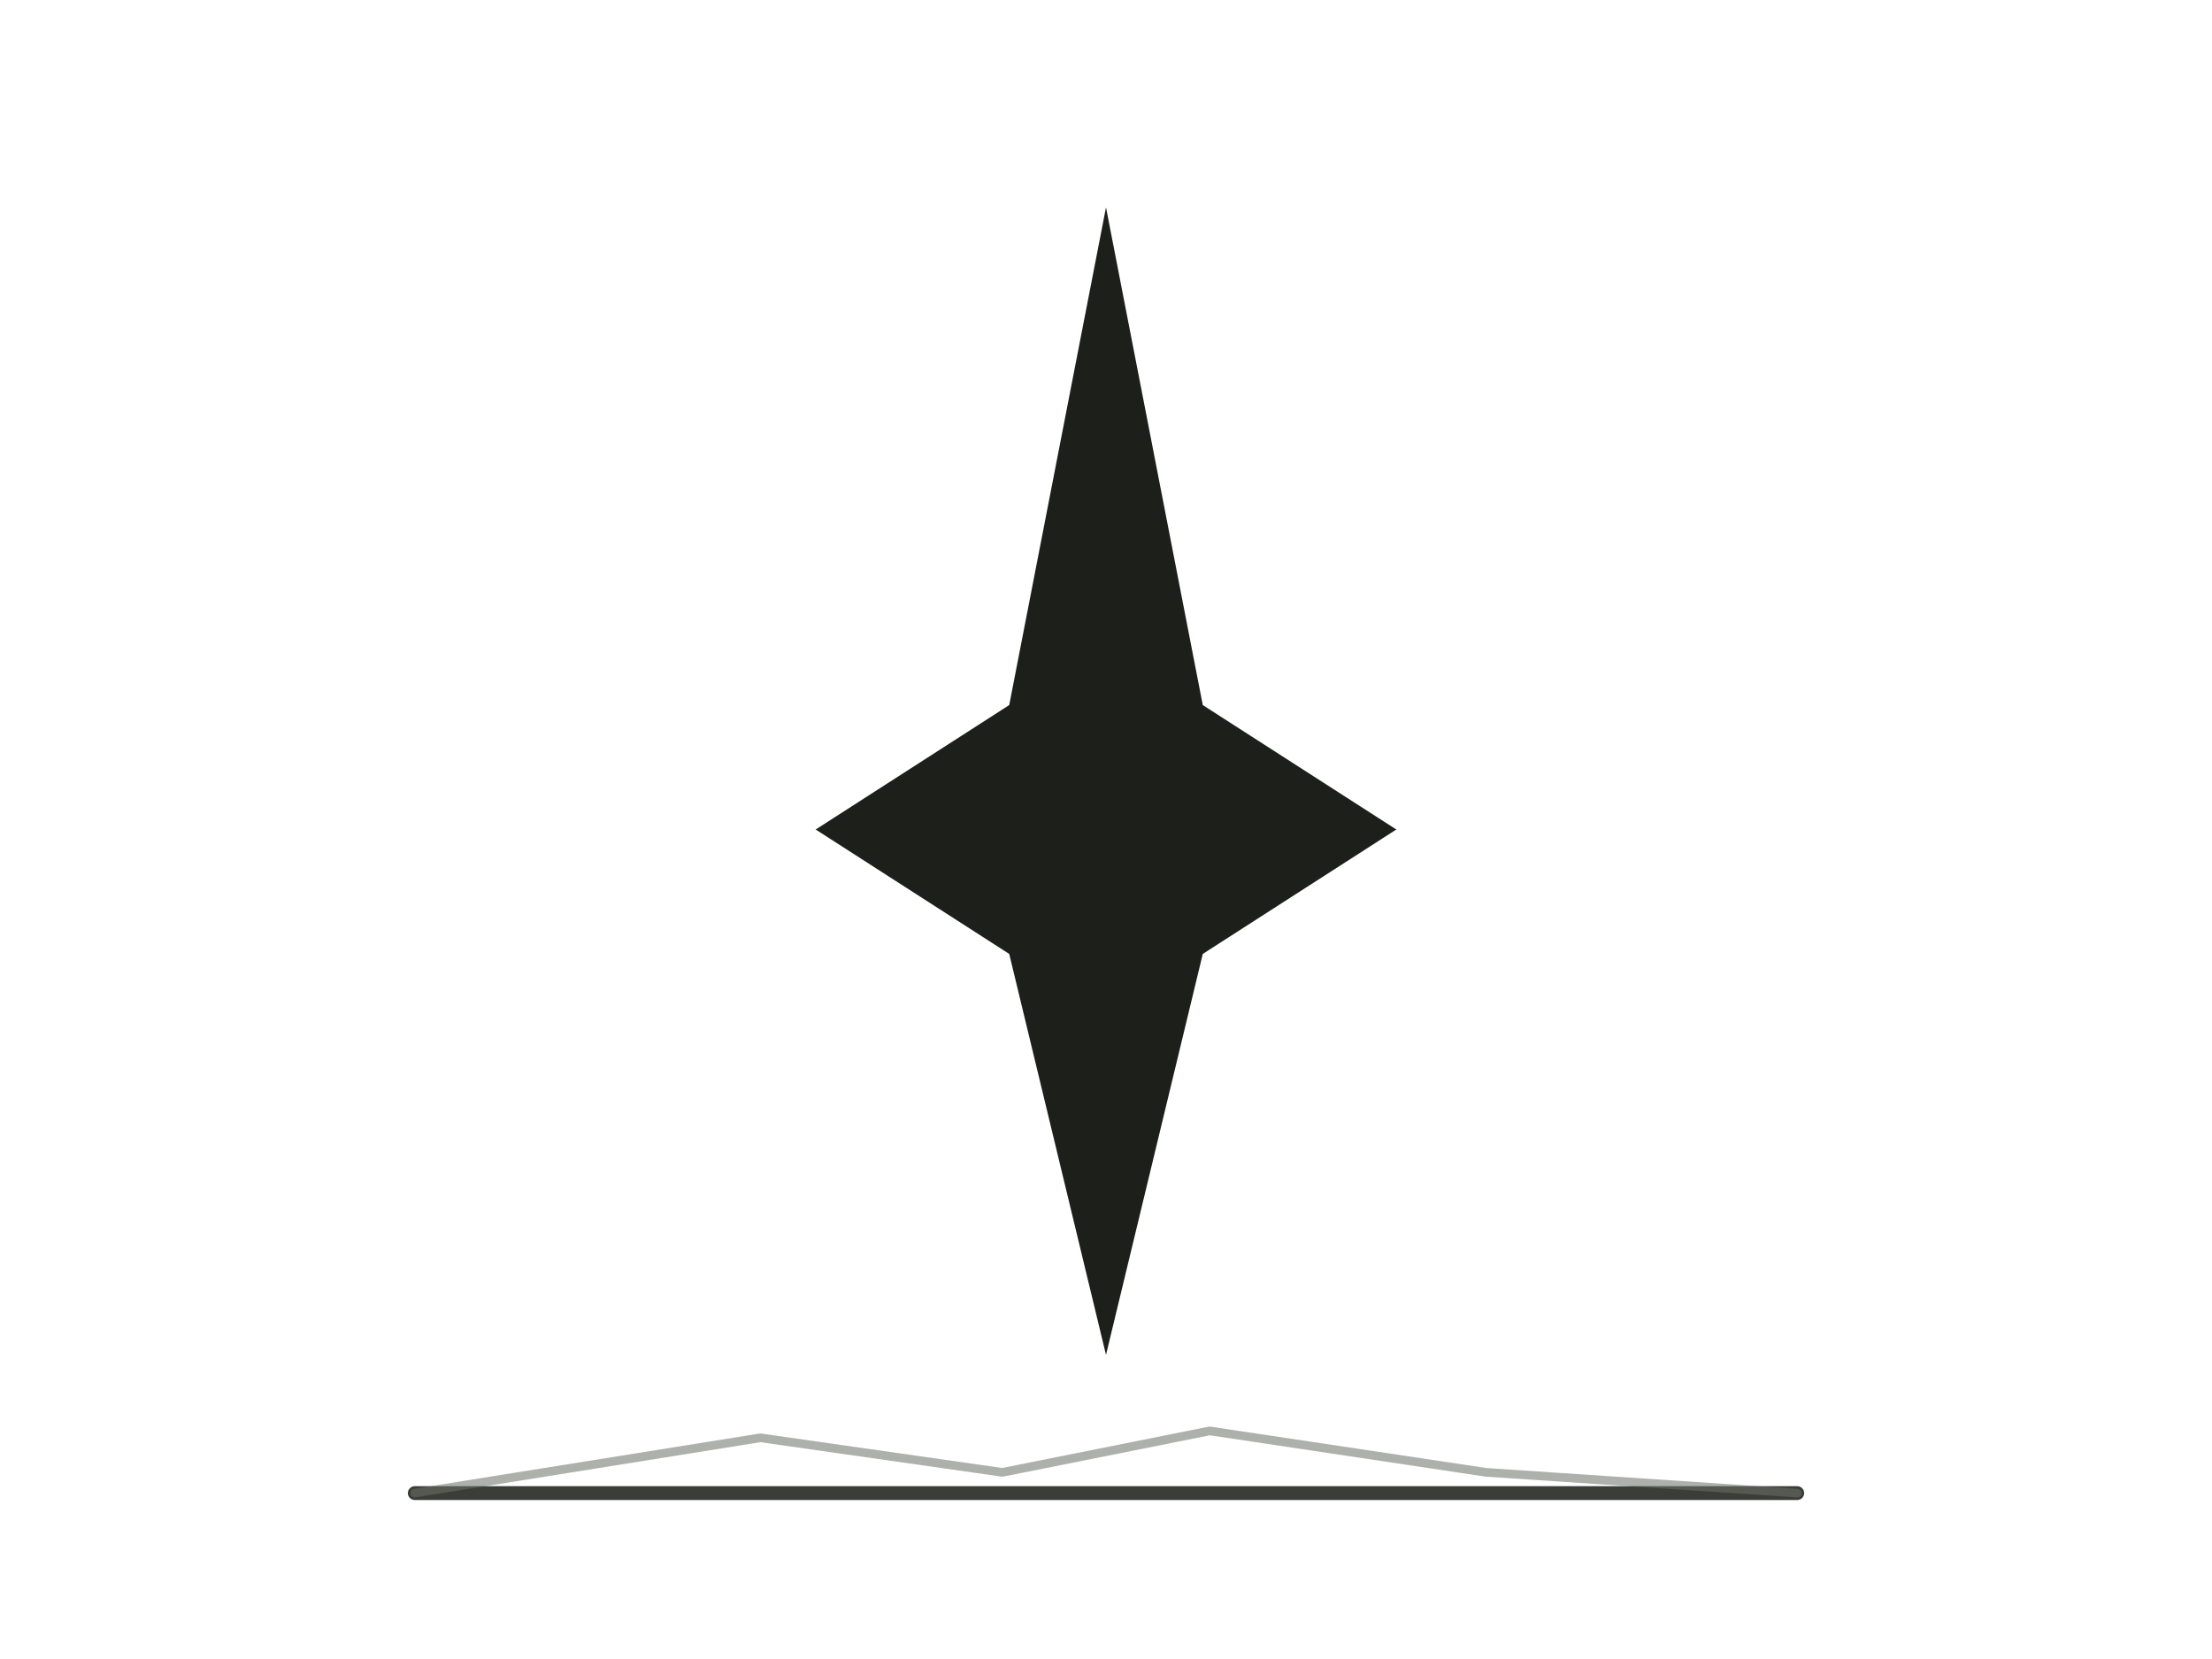
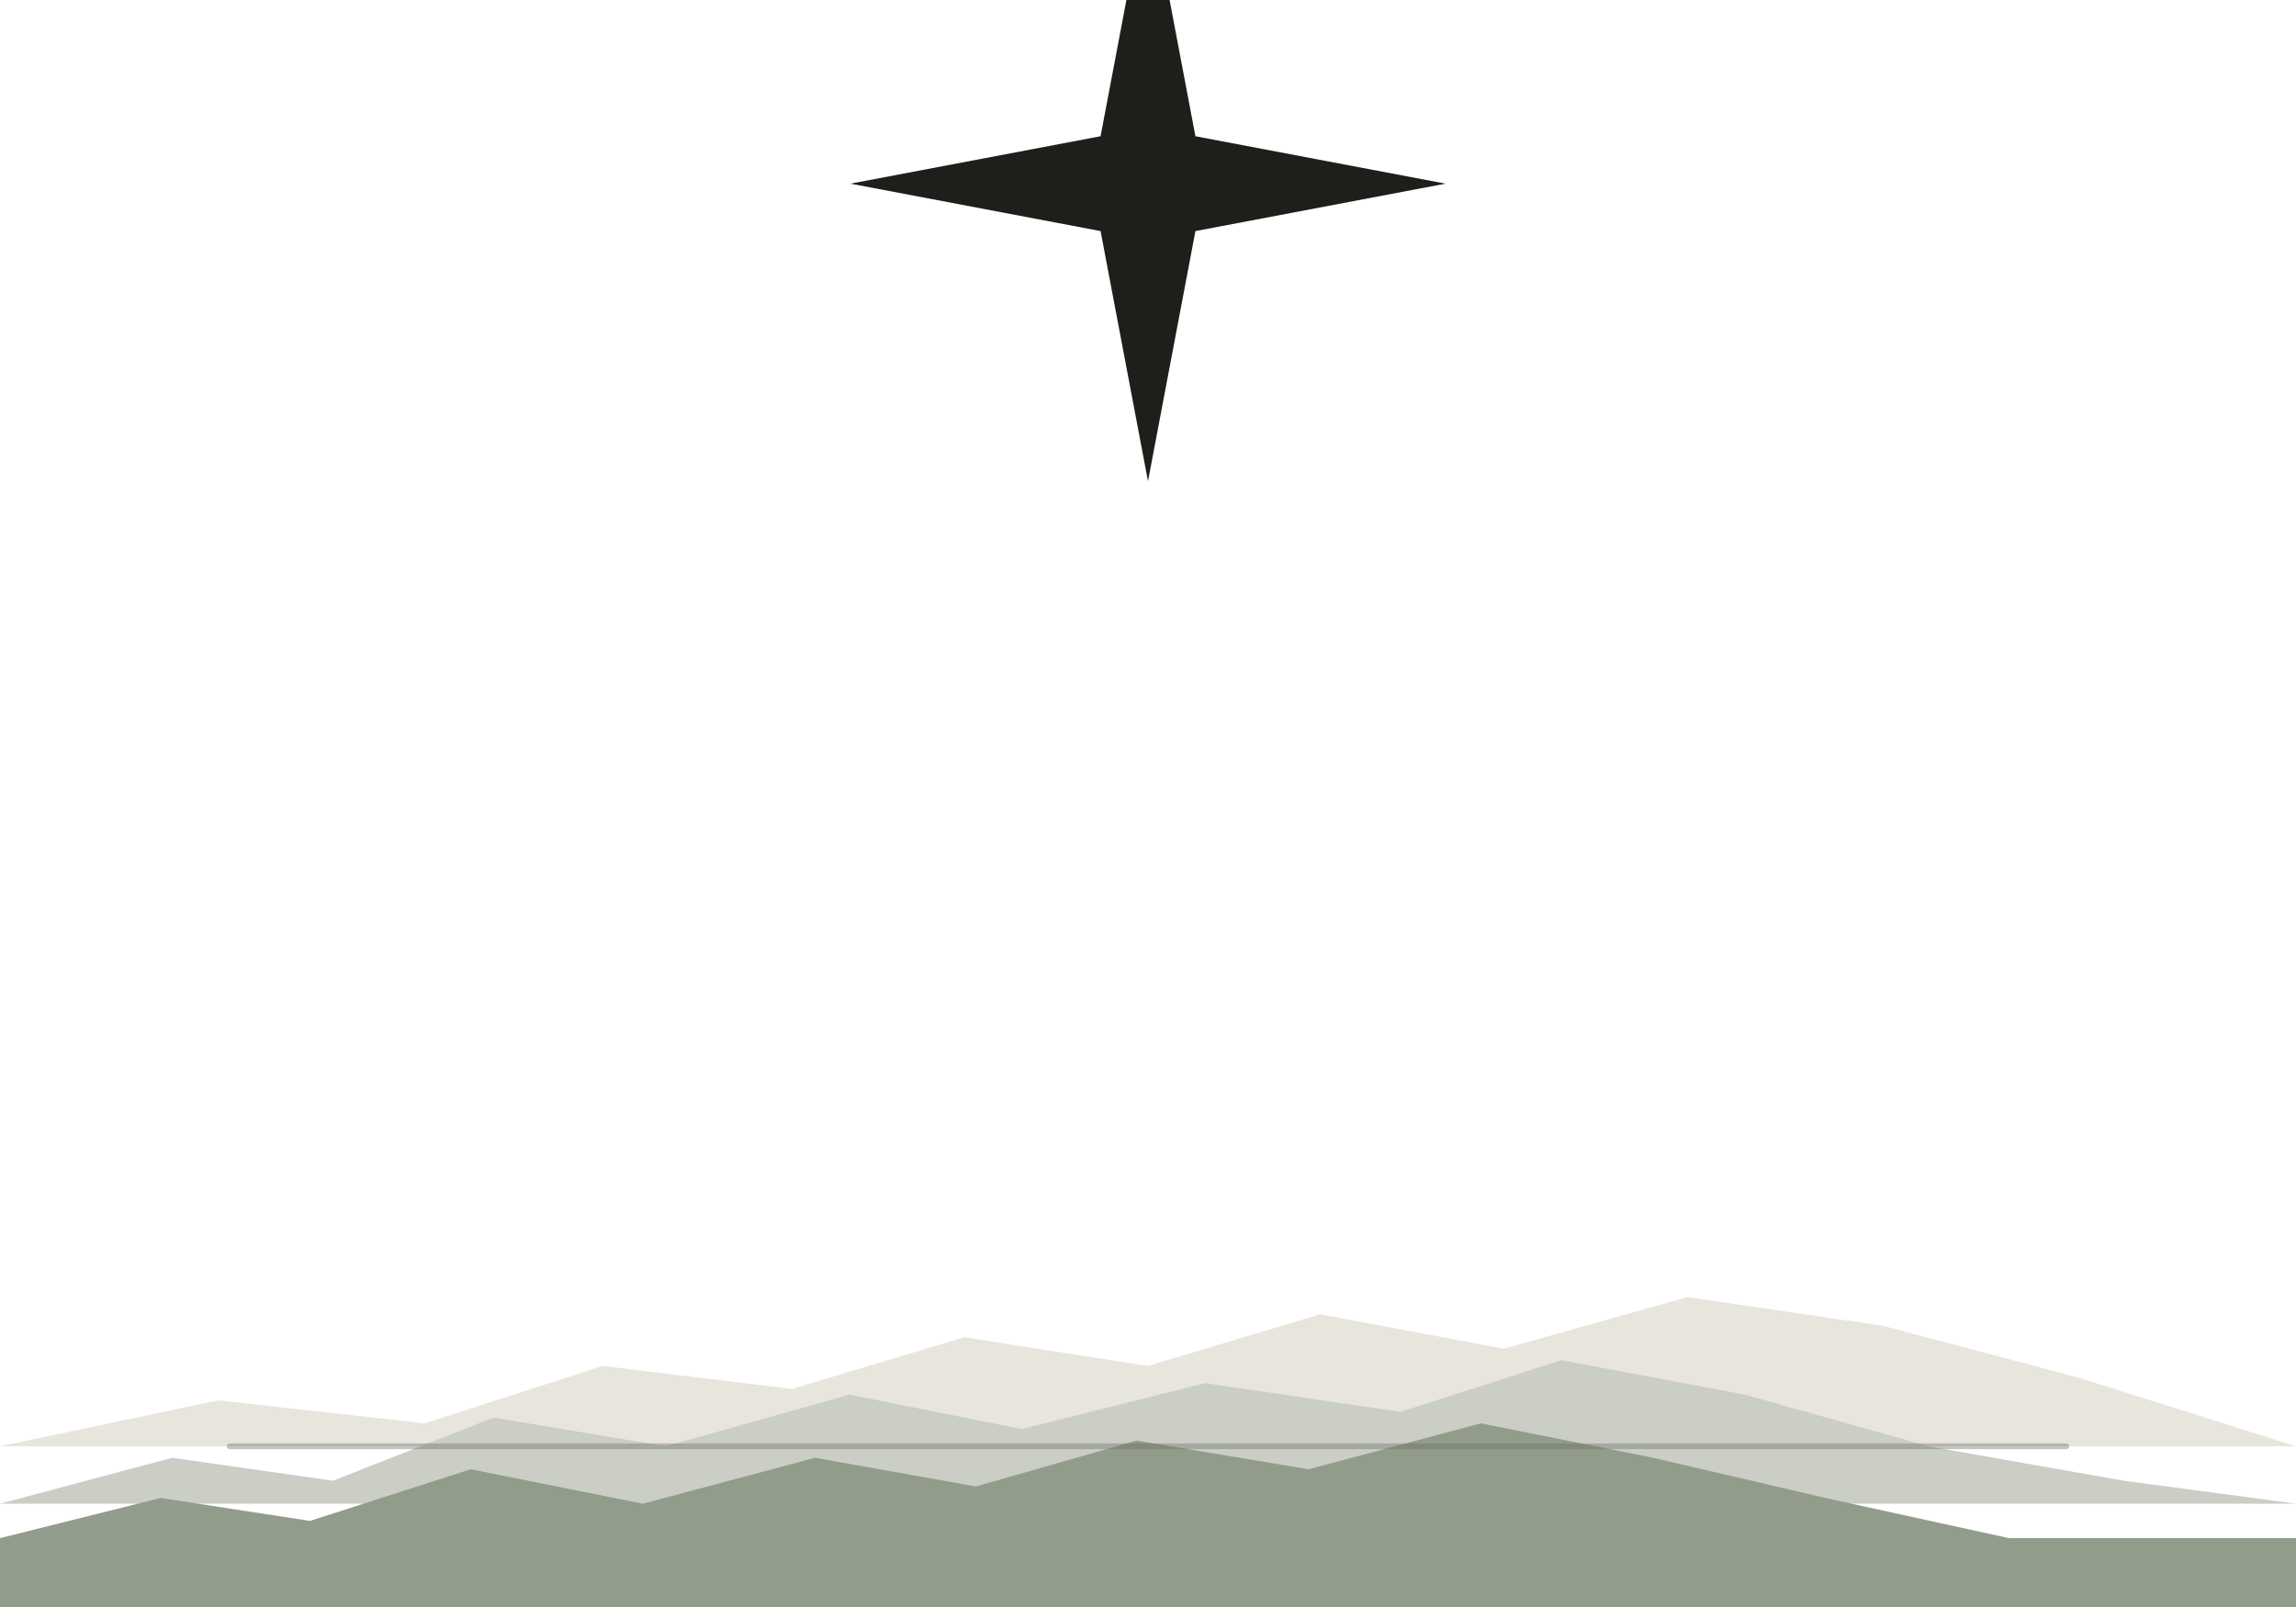
- <svg xmlns="http://www.w3.org/2000/svg" viewBox="0 0 320 240" width="320" height="240" role="img" aria-label="Tundra">
-   <path d="M 160 30        L 174 102        L 202 120        L 174 138        L 160 196        L 146 138        L 118 120        L 146 102        Z" fill="#1C1F1A" />
-   <line x1="60" y1="216" x2="260" y2="216" stroke="#3A3D38" stroke-width="2" stroke-linecap="round" />
-   <path d="M 60 216 L 110 208 L 145 213 L 175 207 L 215 213 L 260 216" fill="none" stroke="#6B6F66" stroke-width="1.25" stroke-linejoin="round" stroke-linecap="round" opacity="0.55" />
+ <svg xmlns="http://www.w3.org/2000/svg" viewBox="0 0 400 280" width="400" height="280" role="img" aria-label="Tundra">
+   <g transform="translate(200, 32) scale(0.54)">
+     <path d="M0 -96 L15.3 -15.3 L96 0 L15.3 15.3 L0 96 L-15.3 15.3 L-96 0 L-15.3 -15.3 Z" fill="#1C1F1A" />
+   </g>
+   <path d="M0 252 L38 244 L74 248 L105 238 L138 242 L168 233 L200 238 L230 229 L262 235 L294 226 L328 231 L362 240 L400 252 Z" fill="#E8E5DC" />
+   <path d="M0 262 L30 254 L58 258 L86 247 L116 252 L148 243 L178 249 L210 241 L244 246 L272 237 L304 243 L336 252 L370 258 L400 262 Z" fill="#CACEC5" />
+   <path d="M0 280 L0 268 L28 261 L54 265 L82 256 L112 262 L142 254 L170 259 L198 251 L228 256 L258 248 L288 254 L318 261 L350 268 L400 268 L400 280 Z" fill="#929C8B" />
+   <line x1="40" y1="252" x2="360" y2="252" stroke="#6B6F66" stroke-width="1" stroke-linecap="round" opacity="0.4" />
</svg>
